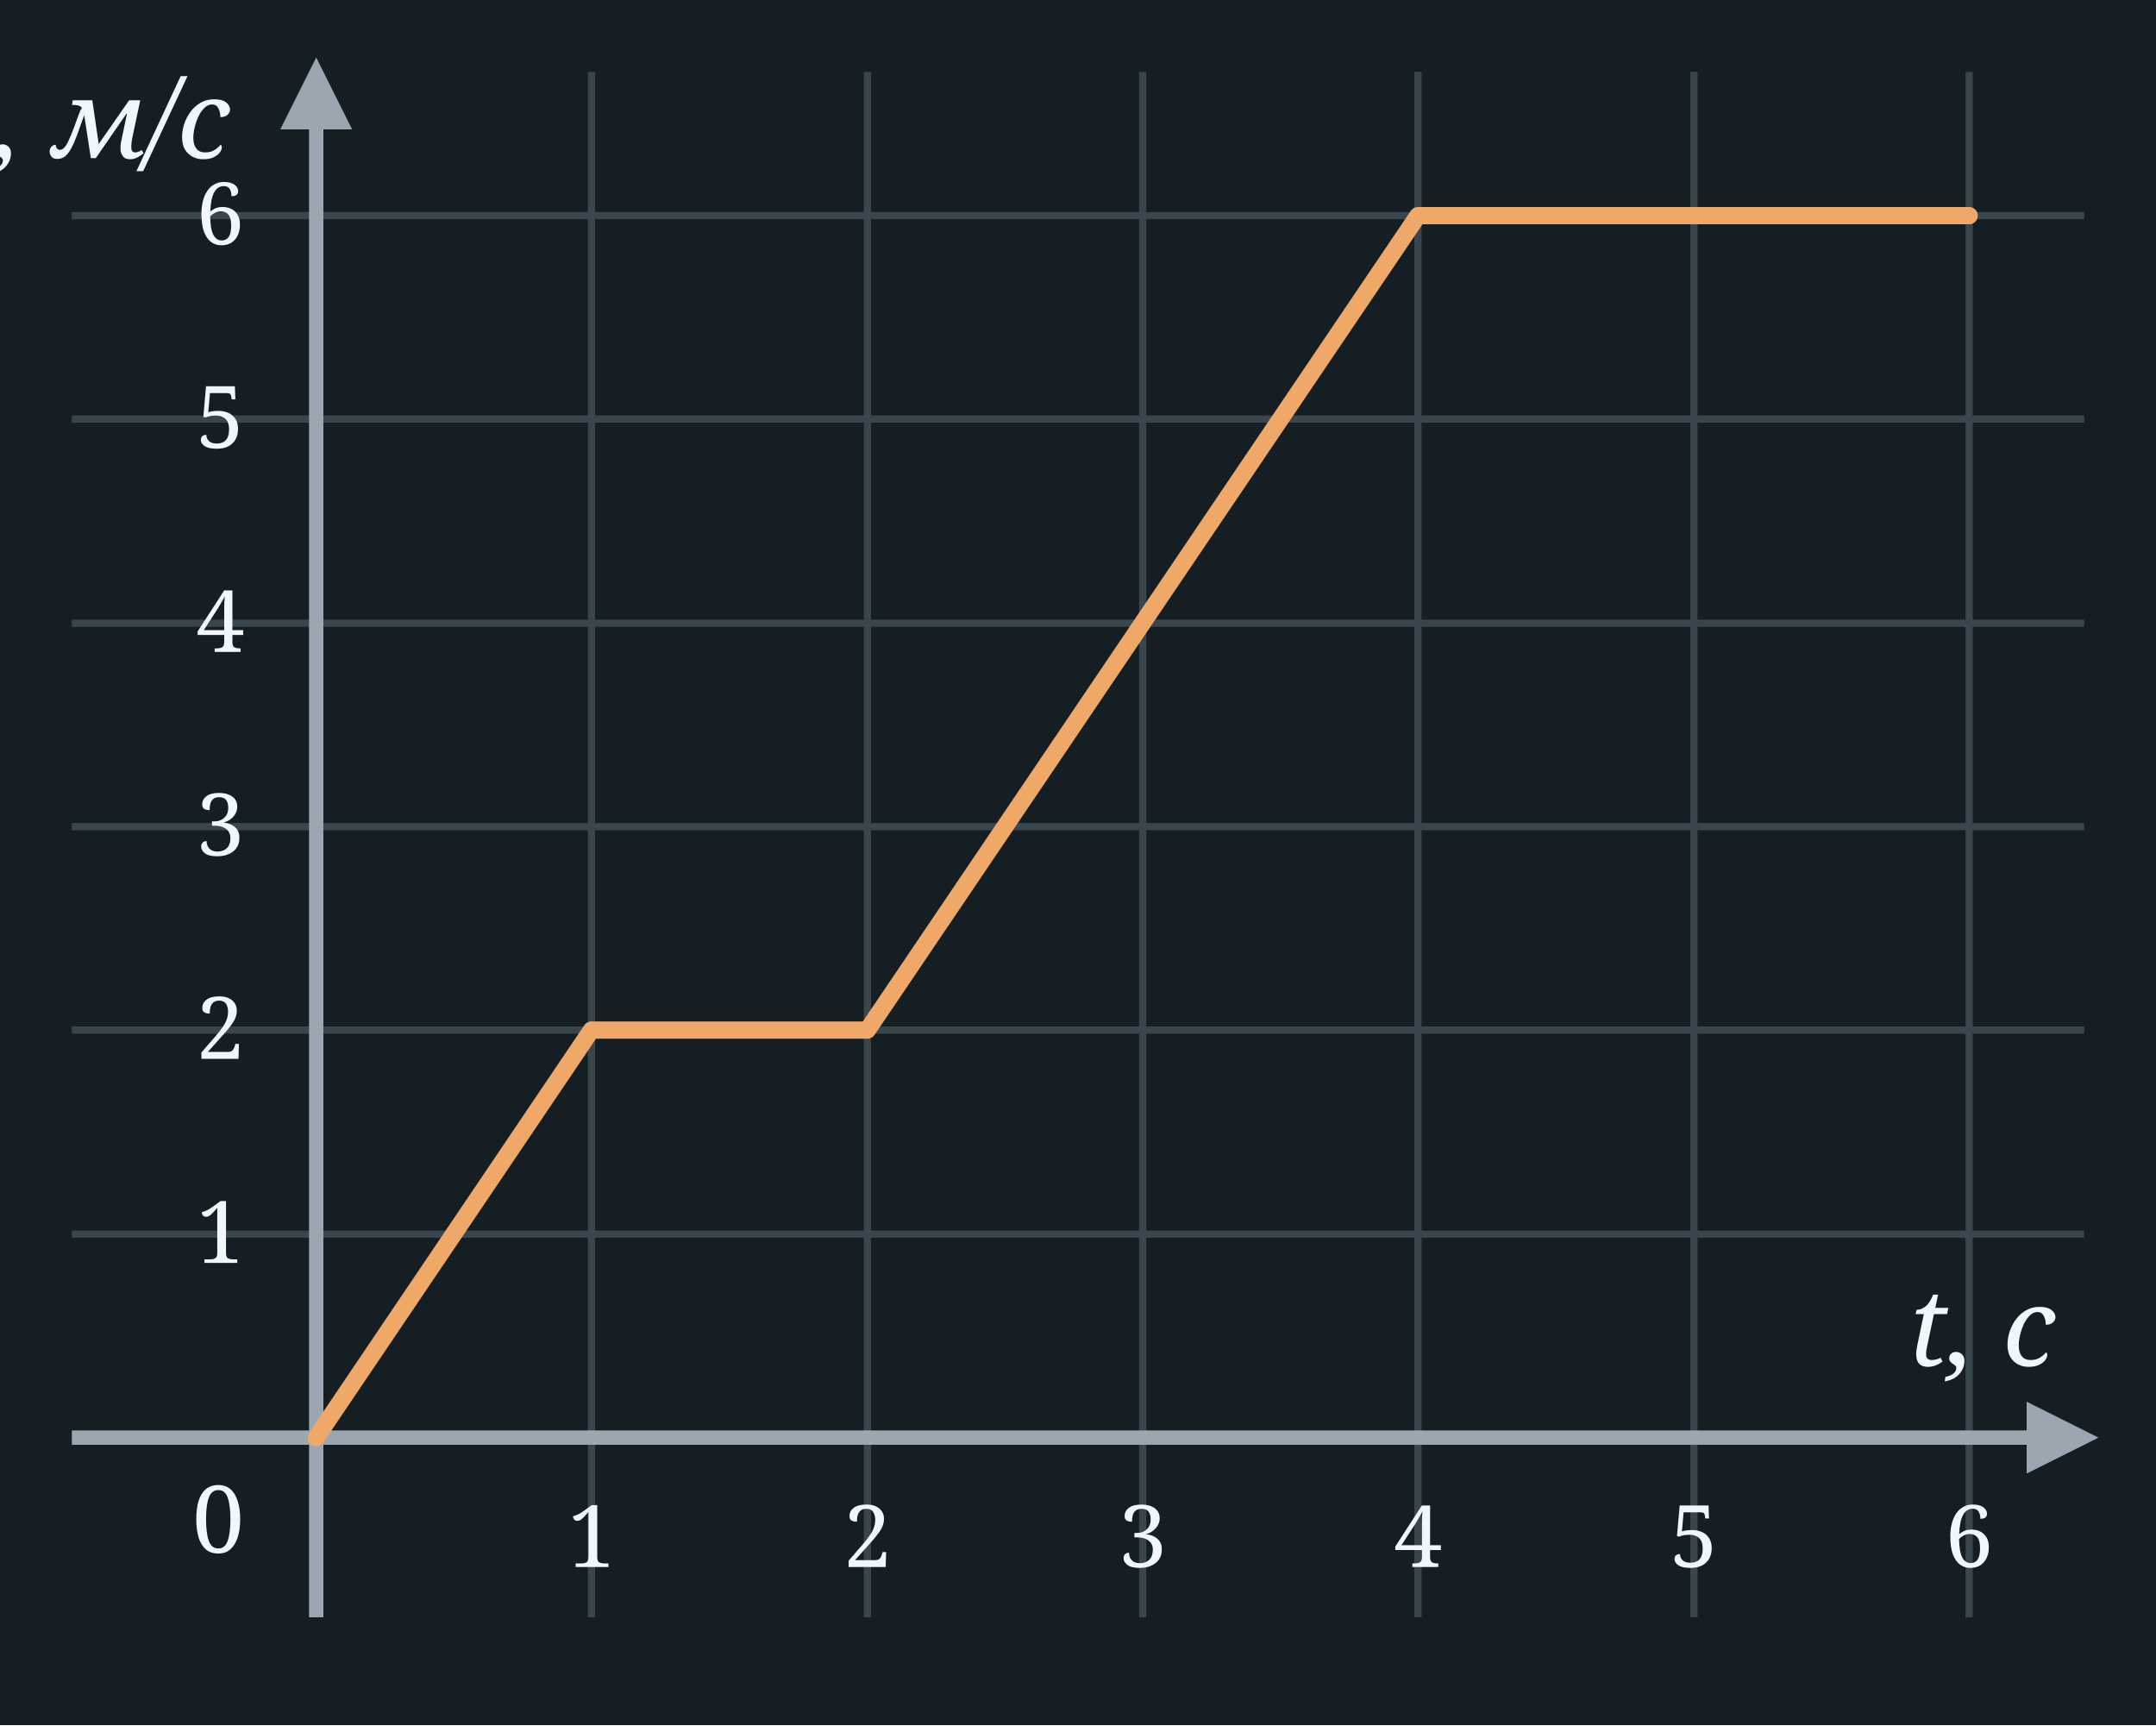
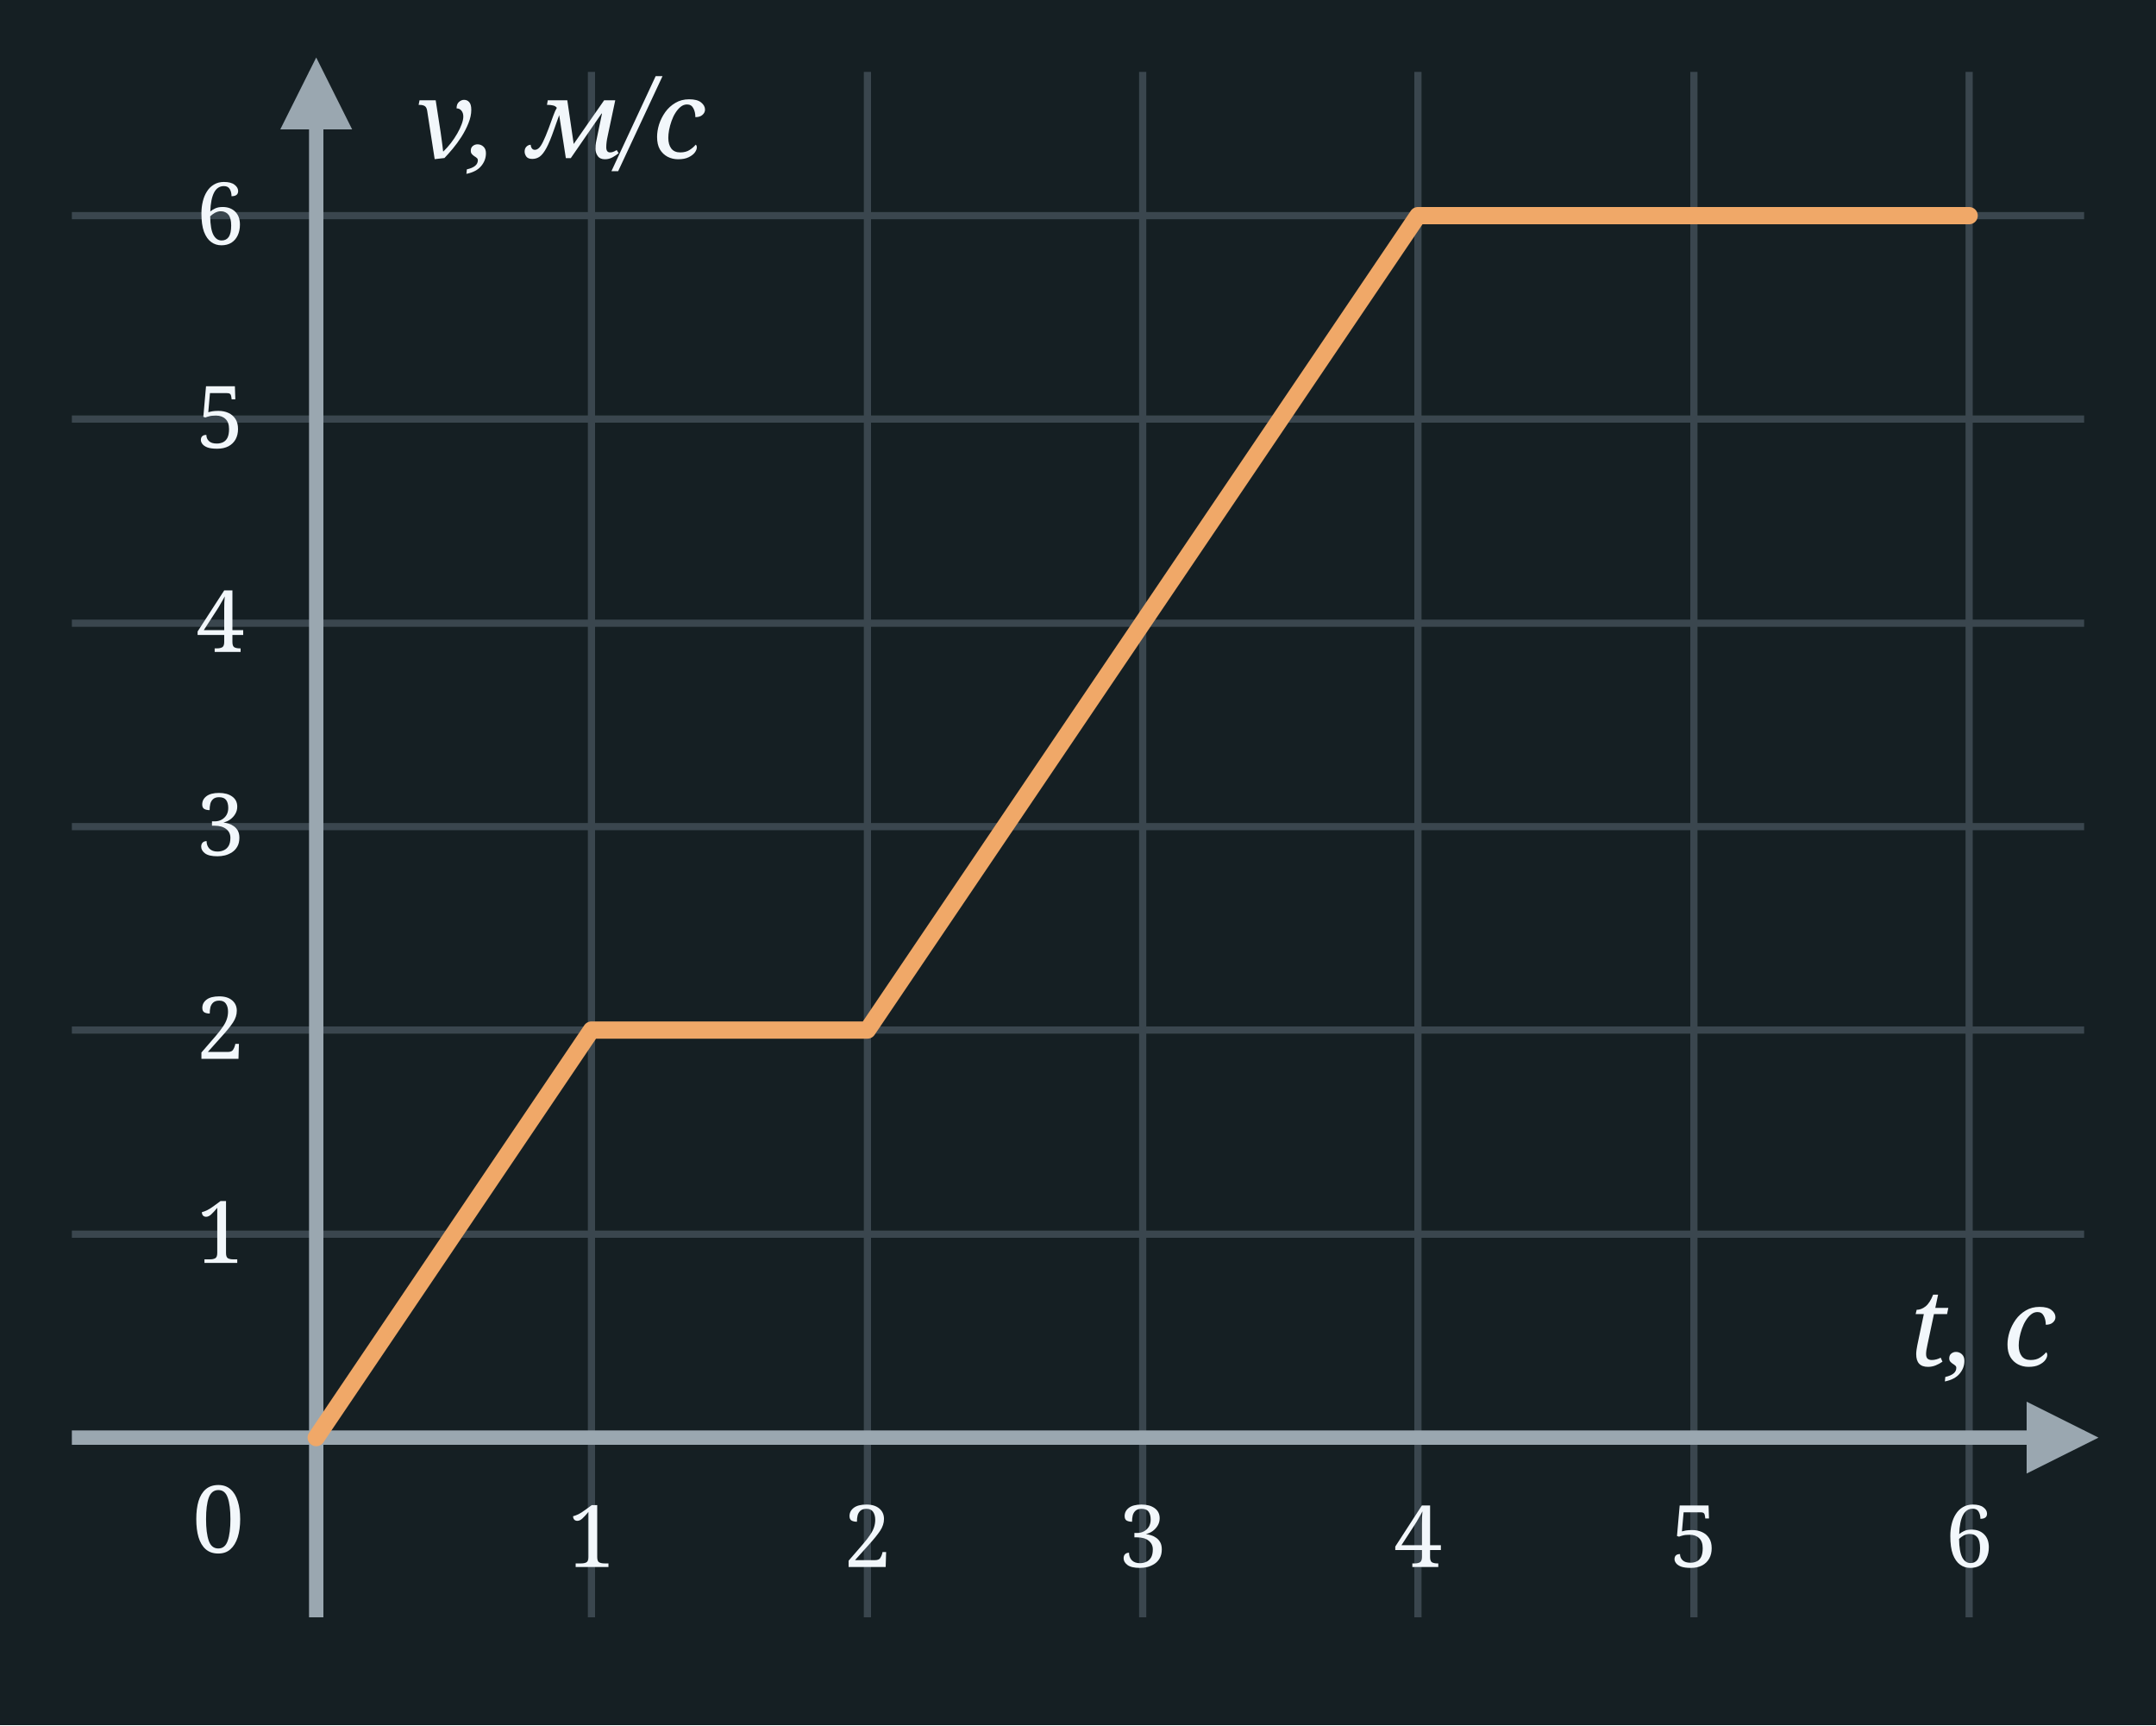
<svg xmlns="http://www.w3.org/2000/svg" width="300" height="240" viewBox="0 0 300 240">
  <rect x="0" y="0" width="300" height="240" fill="#151F23" />
  <line x1="82.3" y1="10" x2="82.3" y2="225" stroke="#3A464E" stroke-width="1" />
  <line x1="120.7" y1="10" x2="120.7" y2="225" stroke="#3A464E" stroke-width="1" />
  <line x1="159.0" y1="10" x2="159.0" y2="225" stroke="#3A464E" stroke-width="1" />
  <line x1="197.3" y1="10" x2="197.3" y2="225" stroke="#3A464E" stroke-width="1" />
  <line x1="235.7" y1="10" x2="235.7" y2="225" stroke="#3A464E" stroke-width="1" />
  <line x1="274.0" y1="10" x2="274.0" y2="225" stroke="#3A464E" stroke-width="1" />
  <line x1="10" y1="171.7" x2="290" y2="171.7" stroke="#3A464E" stroke-width="1" />
  <line x1="10" y1="143.3" x2="290" y2="143.3" stroke="#3A464E" stroke-width="1" />
  <line x1="10" y1="115.0" x2="290" y2="115.0" stroke="#3A464E" stroke-width="1" />
  <line x1="10" y1="86.7" x2="290" y2="86.7" stroke="#3A464E" stroke-width="1" />
  <line x1="10" y1="58.3" x2="290" y2="58.3" stroke="#3A464E" stroke-width="1" />
  <line x1="10" y1="30.0" x2="290" y2="30.0" stroke="#3A464E" stroke-width="1" />
  <line x1="44" y1="225" x2="44" y2="10" stroke="#9AA7B0" stroke-width="2" />
  <polygon points="39,18 49,18 44,8" fill="#9AA7B0" />
  <line x1="10" y1="200.0" x2="290" y2="200.0" stroke="#9AA7B0" stroke-width="2" />
  <polygon points="282,195.0 282,205.0 292,200.0" fill="#9AA7B0" />
  <text x="34.0" y="216.0" font-family="Georgia, serif" font-weight="normal" font-size="13" fill="#F2F7FB" text-anchor="end">0</text>
  <text x="286.0" y="190.0" font-family="Georgia, serif" font-style="italic" font-weight="normal" font-size="15" fill="#F2F7FB" text-anchor="end">t, с</text>
-   <text x="32.0" y="22.0" font-family="Georgia, serif" font-style="italic" font-weight="normal" font-size="15" fill="#F2F7FB" text-anchor="end">v, м/с</text>
+   <text x="58.0" y="22.0" font-family="Georgia, serif" font-style="italic" font-weight="normal" font-size="15" fill="#F2F7FB" text-anchor="start">v, м/с</text>
  <text x="82.3" y="218.0" font-family="Georgia, serif" font-weight="normal" font-size="12" fill="#F2F7FB" text-anchor="middle">1</text>
  <text x="120.7" y="218.0" font-family="Georgia, serif" font-weight="normal" font-size="12" fill="#F2F7FB" text-anchor="middle">2</text>
  <text x="159.0" y="218.0" font-family="Georgia, serif" font-weight="normal" font-size="12" fill="#F2F7FB" text-anchor="middle">3</text>
  <text x="197.3" y="218.0" font-family="Georgia, serif" font-weight="normal" font-size="12" fill="#F2F7FB" text-anchor="middle">4</text>
  <text x="235.7" y="218.0" font-family="Georgia, serif" font-weight="normal" font-size="12" fill="#F2F7FB" text-anchor="middle">5</text>
  <text x="274.0" y="218.0" font-family="Georgia, serif" font-weight="normal" font-size="12" fill="#F2F7FB" text-anchor="middle">6</text>
  <text x="34.0" y="175.7" font-family="Georgia, serif" font-weight="normal" font-size="12" fill="#F2F7FB" text-anchor="end">1</text>
  <text x="34.0" y="147.3" font-family="Georgia, serif" font-weight="normal" font-size="12" fill="#F2F7FB" text-anchor="end">2</text>
  <text x="34.0" y="119.0" font-family="Georgia, serif" font-weight="normal" font-size="12" fill="#F2F7FB" text-anchor="end">3</text>
  <text x="34.0" y="90.7" font-family="Georgia, serif" font-weight="normal" font-size="12" fill="#F2F7FB" text-anchor="end">4</text>
  <text x="34.0" y="62.3" font-family="Georgia, serif" font-weight="normal" font-size="12" fill="#F2F7FB" text-anchor="end">5</text>
  <text x="34.0" y="34.0" font-family="Georgia, serif" font-weight="normal" font-size="12" fill="#F2F7FB" text-anchor="end">6</text>
  <path d="M 44.0,200.0 L 82.3,143.3 L 120.7,143.3 L 197.3,30.0 L 274.0,30.0" fill="none" stroke="#f0a868" stroke-width="2.4" stroke-linecap="round" stroke-linejoin="round" />
</svg>
